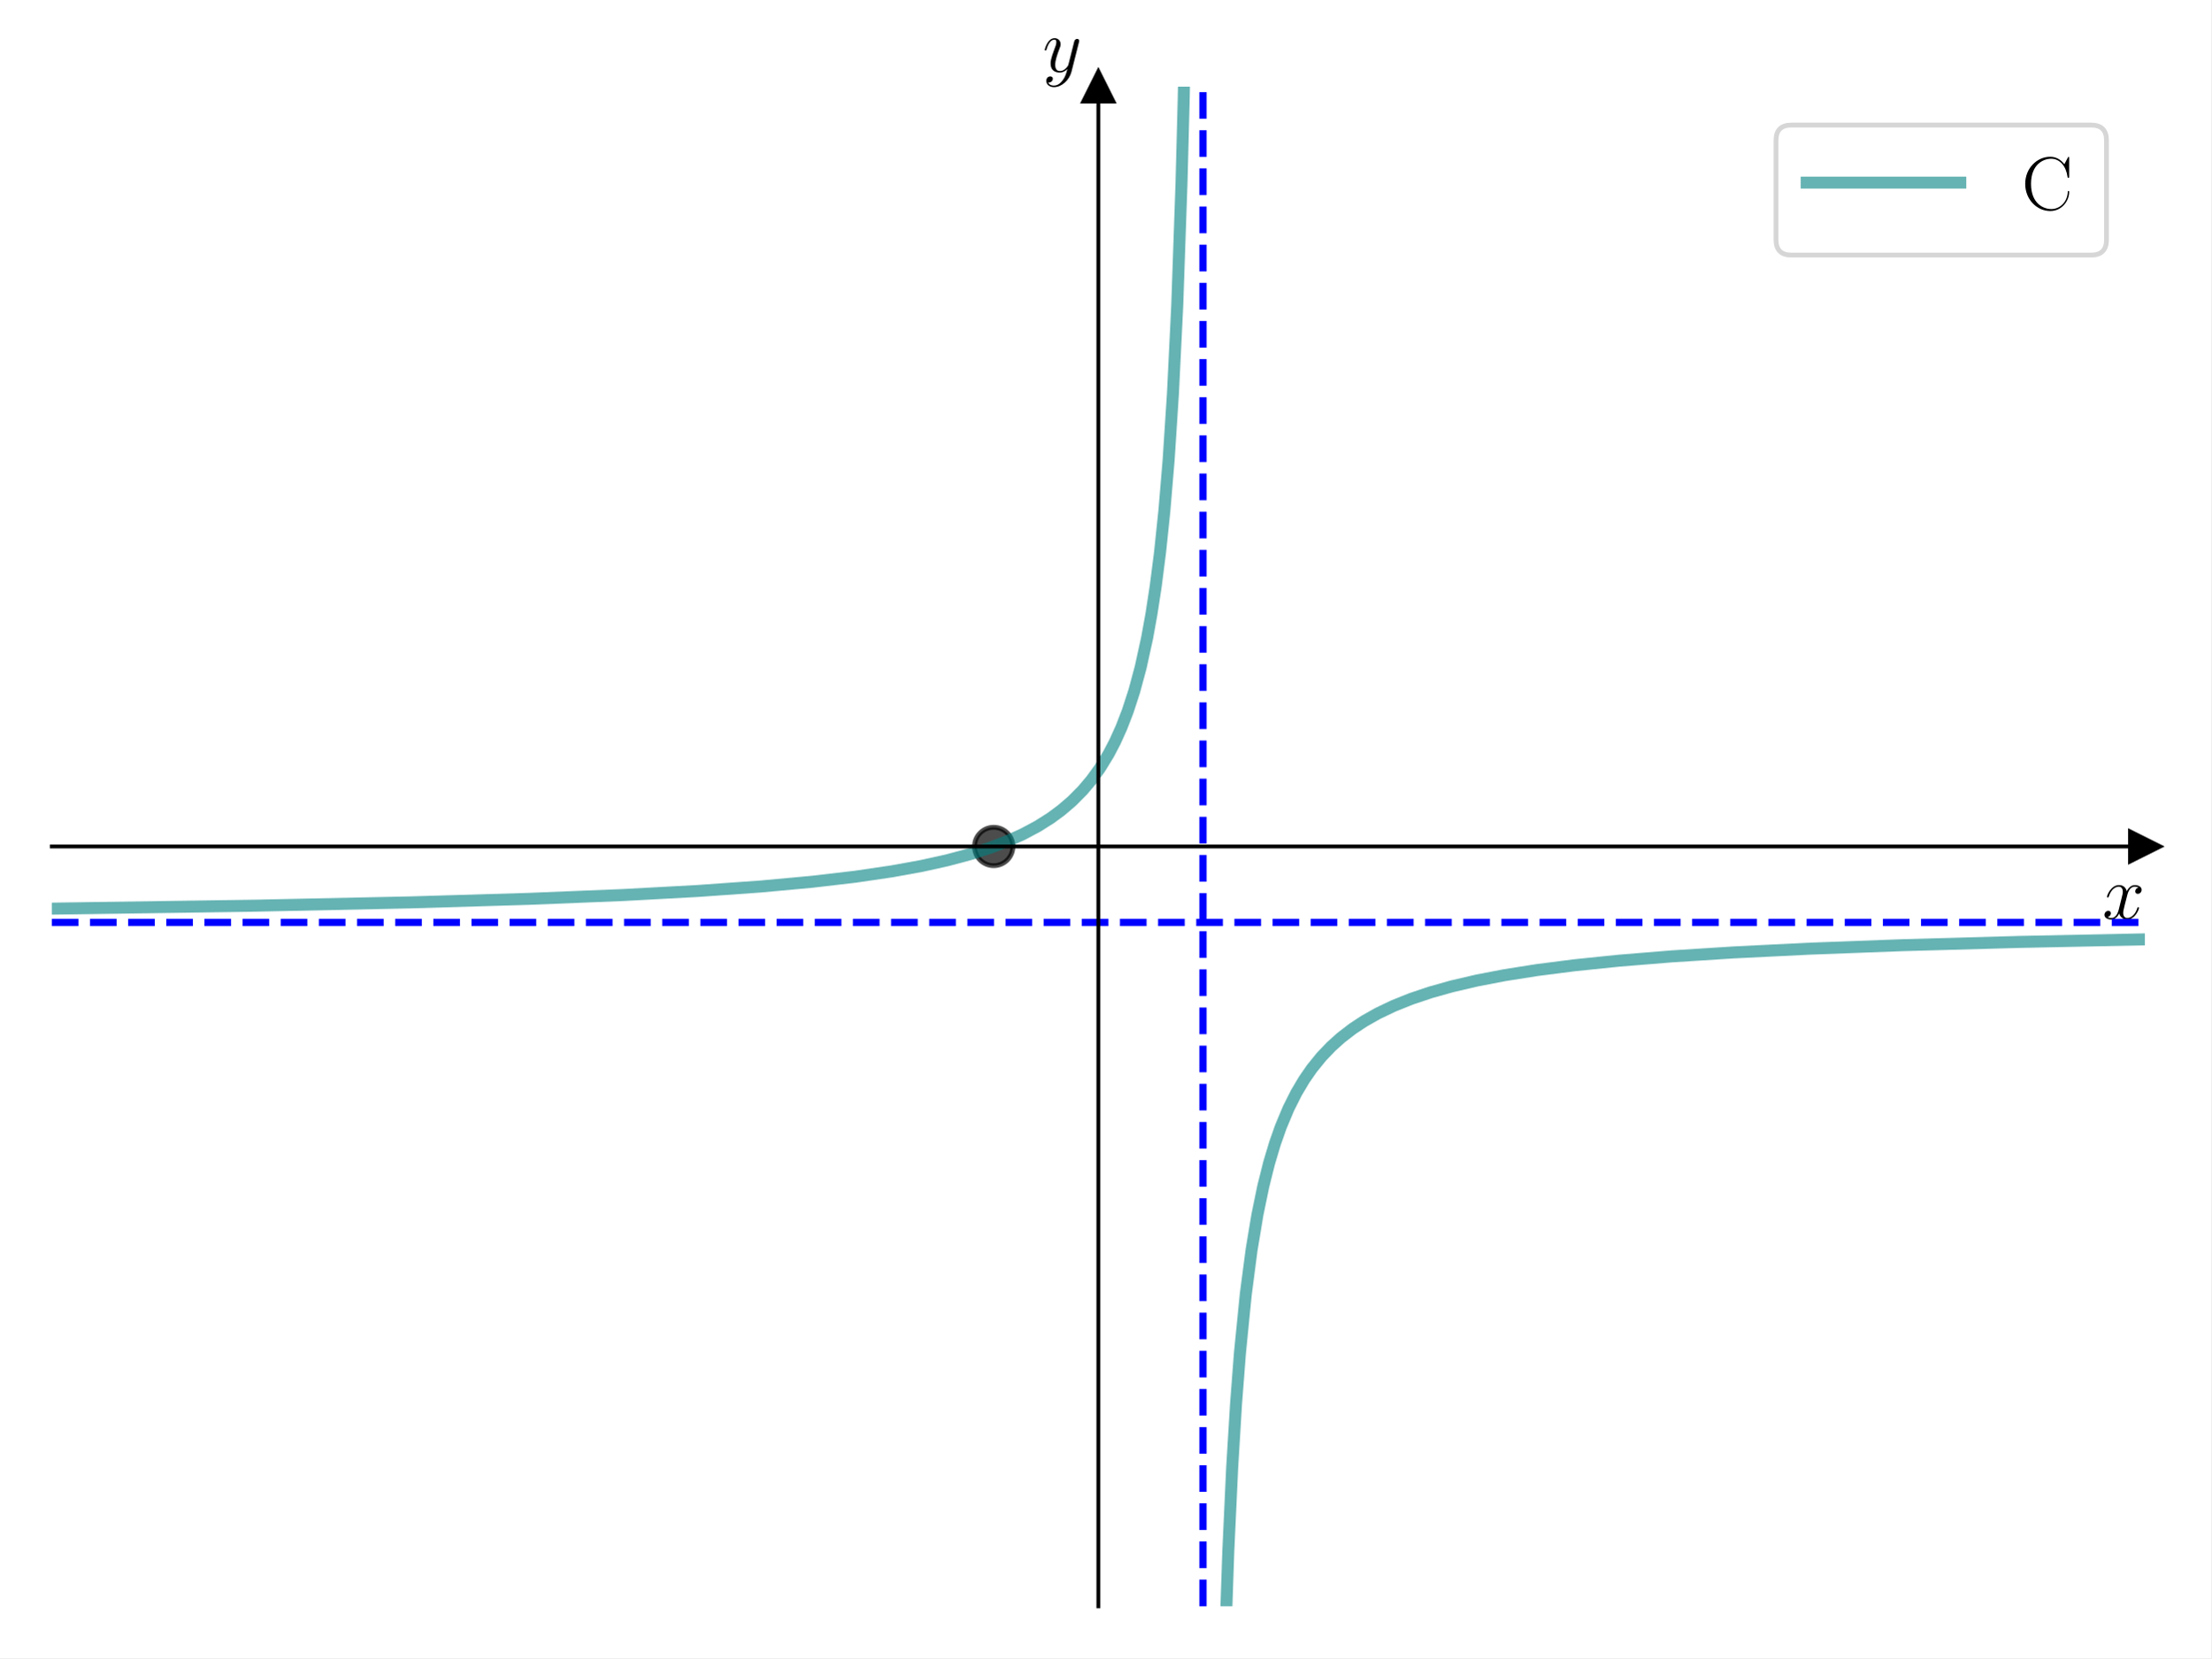
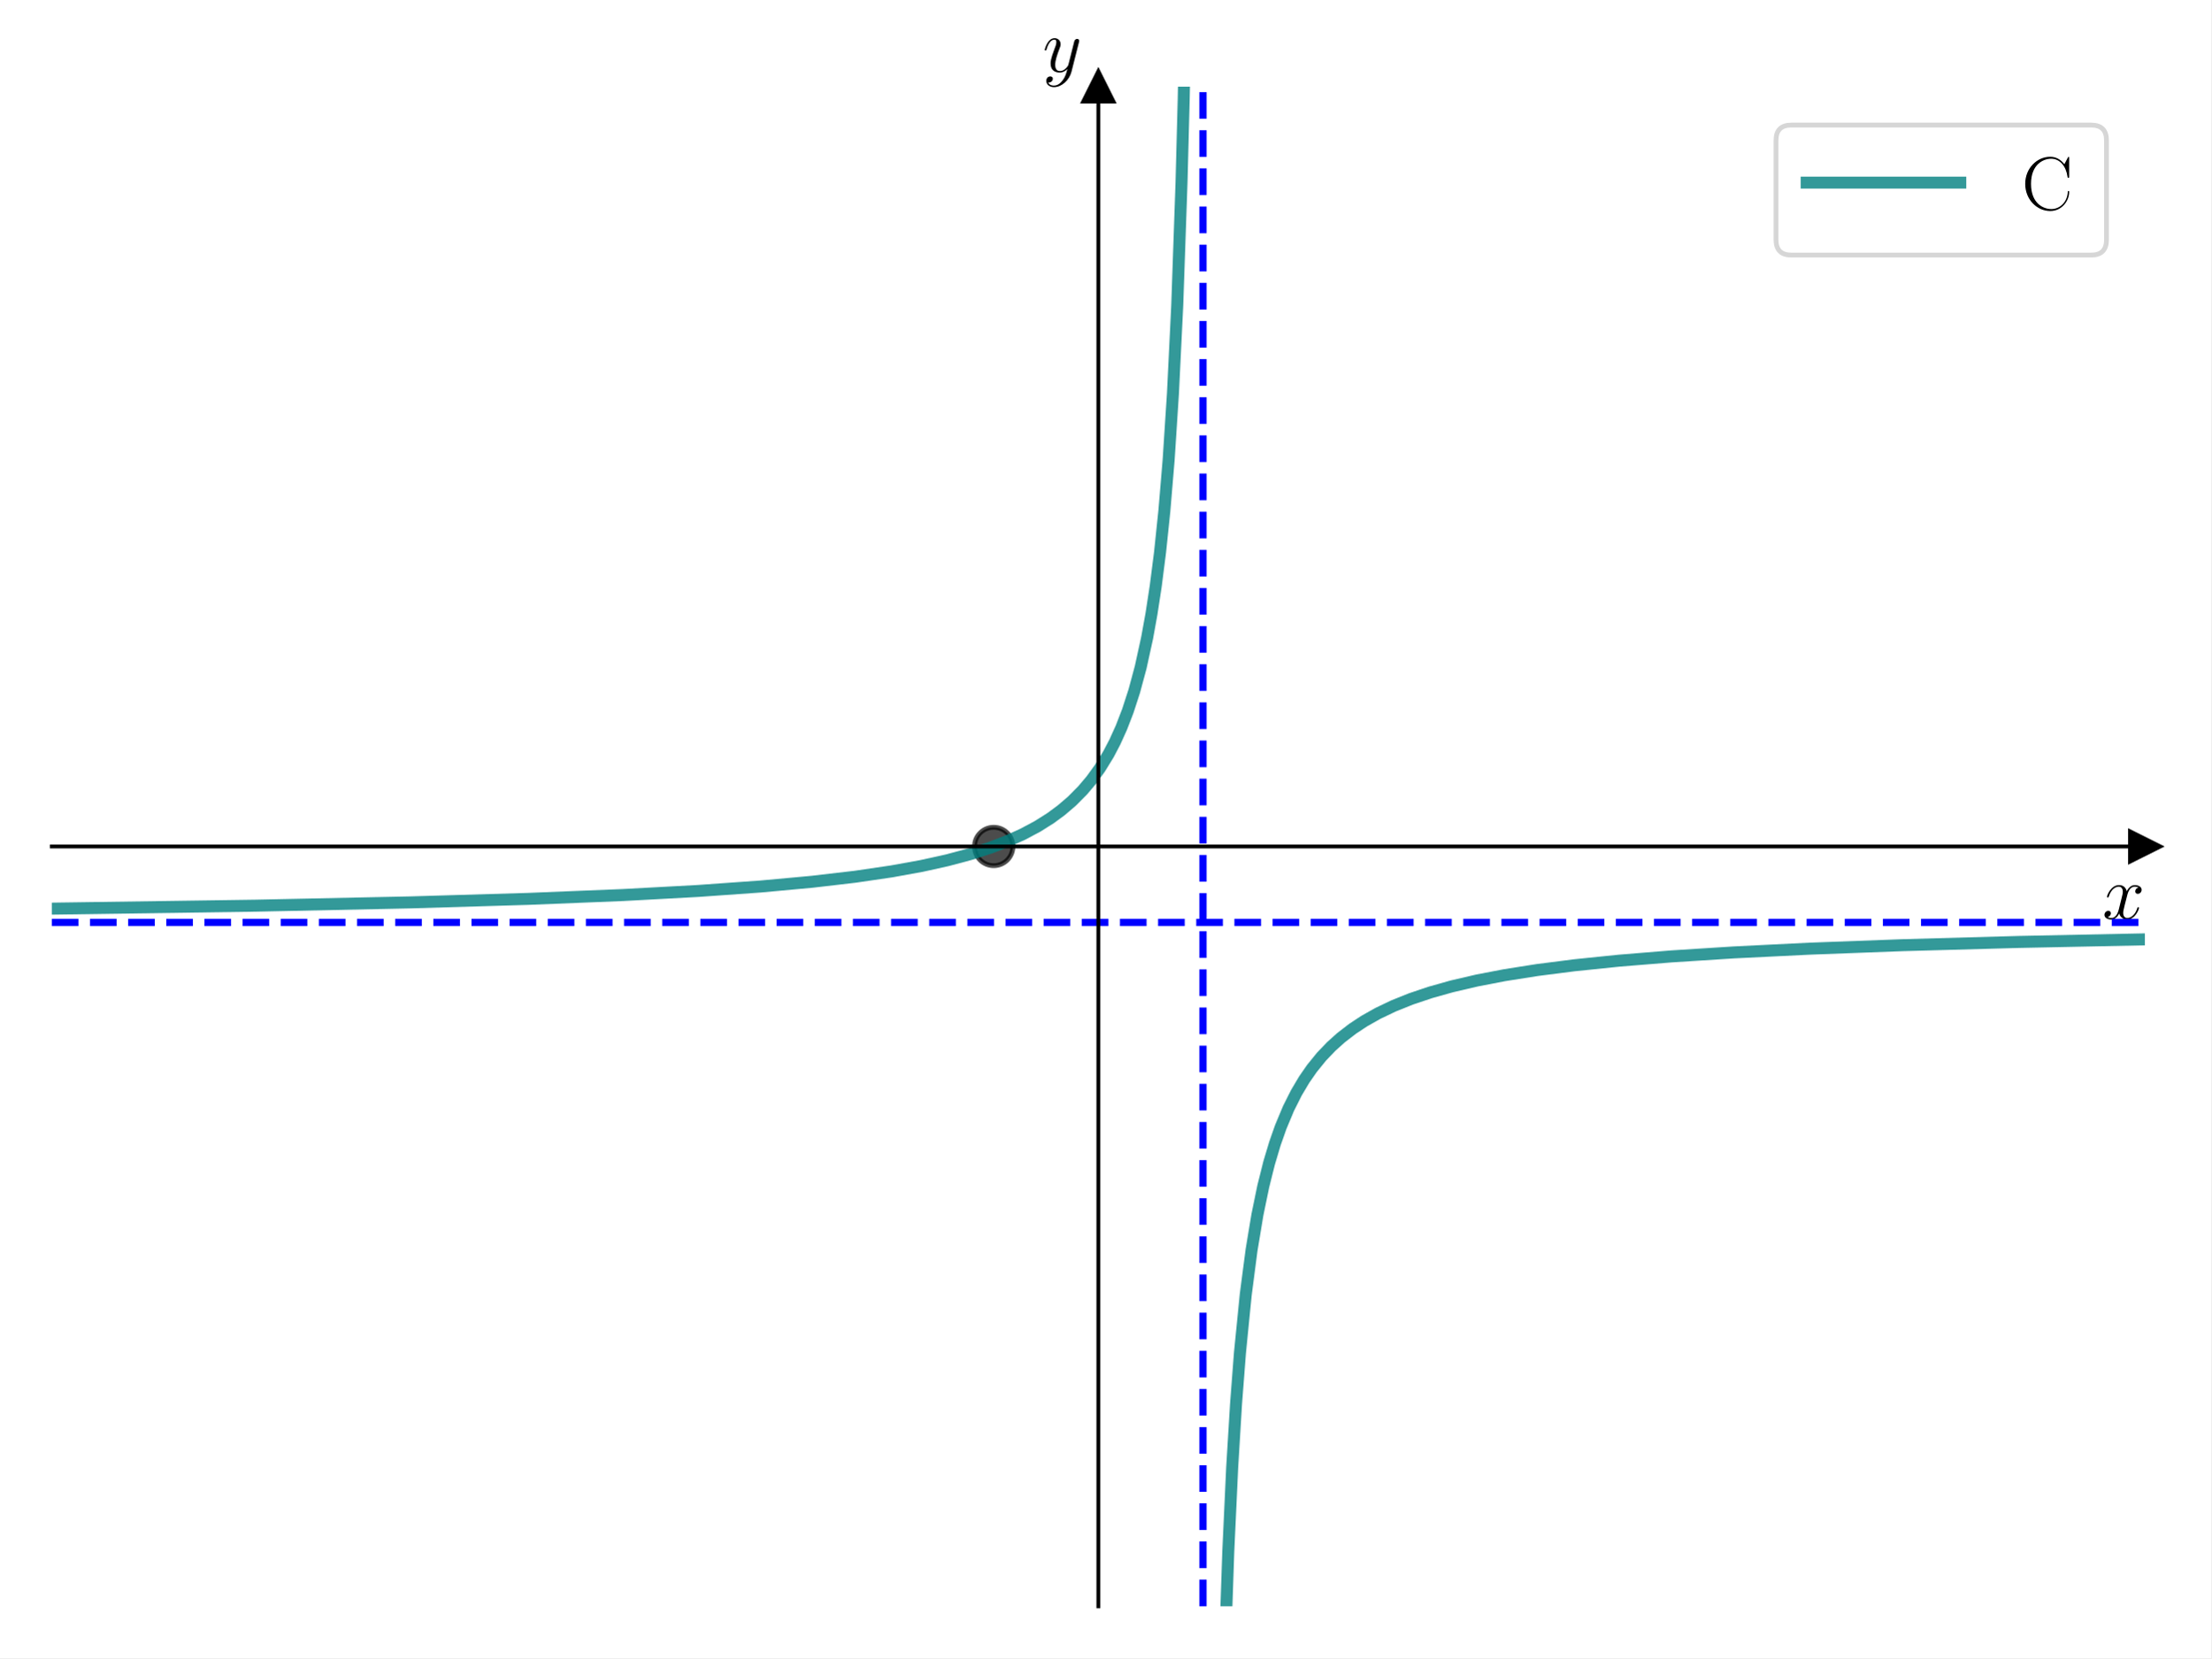
<svg xmlns="http://www.w3.org/2000/svg" xmlns:xlink="http://www.w3.org/1999/xlink" width="460.8pt" height="345.6pt" viewBox="0 0 460.8 345.6" version="1.1">
  <defs>
    <style type="text/css">*{stroke-linejoin: round; stroke-linecap: butt}</style>
  </defs>
  <g id="figure_1">
    <g id="patch_1">
      <path d="M 0 345.6  L 460.8 345.6  L 460.8 0  L 0 0  z " style="fill: #ffffff" />
    </g>
    <g id="axes_1">
      <g id="patch_2">
        <path d="M 10.8 334.8  L 447 334.8  L 447 18.065  L 10.8 18.065  z " style="fill: #ffffff" />
      </g>
      <g id="matplotlib.axis_1">
        <g id="text_1">
          <g transform="translate(438.1306 191.5019) scale(0.16 -0.16)">
            <defs>
              <path id="CMMI12-78" d="M 3034 2606  C 2829 2567 2752 2414 2752 2293  C 2752 2139 2874 2088 2963 2088  C 3155 2088 3290 2254 3290 2427  C 3290 2695 2982 2816 2714 2816  C 2323 2816 2106 2433 2048 2312  C 1901 2816 1504 2816 1389 2816  C 736 2816 390 1980 390 1839  C 390 1814 416 1782 461 1782  C 512 1782 525 1820 538 1846  C 755 2555 1184 2689 1370 2689  C 1658 2689 1715 2420 1715 2267  C 1715 2127 1677 1980 1600 1673  L 1382 798  C 1286 415 1101 64 762 64  C 730 64 570 64 435 147  C 666 192 717 383 717 460  C 717 588 621 664 499 664  C 346 664 179 530 179 326  C 179 57 480 -64 755 -64  C 1062 -64 1280 179 1414 441  C 1517 64 1837 -64 2074 -64  C 2726 -64 3072 773 3072 913  C 3072 945 3046 971 3008 971  C 2950 971 2944 939 2925 888  C 2752 326 2381 64 2093 64  C 1869 64 1747 230 1747 492  C 1747 632 1773 734 1875 1156  L 2099 2024  C 2195 2408 2413 2689 2707 2689  C 2720 2689 2899 2689 3034 2606  z " transform="scale(0.015625)" />
            </defs>
            <use xlink:href="#CMMI12-78" transform="scale(0.996264)" />
          </g>
        </g>
      </g>
      <g id="matplotlib.axis_2">
        <g id="text_2">
          <g transform="translate(217.2897 14.96506) scale(0.16 -0.16)">
            <defs>
              <path id="CMMI12-79" d="M 1683 -700  C 1510 -939 1261 -1152 947 -1152  C 870 -1152 563 -1152 467 -889  C 486 -895 518 -895 531 -895  C 723 -895 851 -729 851 -582  C 851 -435 730 -384 634 -384  C 531 -384 307 -458 307 -759  C 307 -1071 582 -1286 947 -1286  C 1587 -1286 2234 -700 2413 6  L 3040 2485  C 3046 2517 3059 2556 3059 2594  C 3059 2689 2982 2753 2886 2753  C 2829 2753 2694 2727 2643 2535  L 2170 658  C 2138 543 2138 530 2086 460  C 1958 281 1747 64 1440 64  C 1082 64 1050 415 1050 588  C 1050 952 1222 1443 1395 1903  C 1466 2088 1504 2178 1504 2305  C 1504 2574 1312 2816 998 2816  C 410 2816 173 1890 173 1839  C 173 1814 198 1782 243 1782  C 301 1782 307 1807 333 1897  C 486 2433 730 2689 979 2689  C 1037 2689 1146 2689 1146 2478  C 1146 2312 1075 2127 979 1884  C 666 1047 666 837 666 683  C 666 77 1101 -64 1421 -64  C 1606 -64 1837 -6 2061 230  L 2067 224  C 1971 -147 1907 -392 1683 -700  z " transform="scale(0.015625)" />
            </defs>
            <use xlink:href="#CMMI12-79" transform="scale(0.996264)" />
          </g>
        </g>
      </g>
      <g id="line2d_1">
        <defs>
-           <path id="m95277ca279" d="M 3 0  L -3 -3  L -3 3  z " style="stroke: #000000; stroke-linejoin: miter" />
+           <path id="maedbe6bdaf" d="M 3 0  L -3 -3  L -3 3  z " style="stroke: #000000; stroke-linejoin: miter" />
        </defs>
        <g>
-           <use xlink:href="#m95277ca279" x="447" y="176.432" style="stroke: #000000; stroke-linejoin: miter" />
+           <use xlink:href="#maedbe6bdaf" x="447" y="176.432" style="stroke: #000000; stroke-linejoin: miter" />
        </g>
      </g>
      <g id="line2d_2">
        <defs>
-           <path id="m0b82c7b2ab" d="M 0 -3  L -3 3  L 3 3  z " style="stroke: #000000; stroke-linejoin: miter" />
+           <path id="m239ea9ce93" d="M 0 -3  L -3 3  L 3 3  z " style="stroke: #000000; stroke-linejoin: miter" />
        </defs>
        <g>
-           <use xlink:href="#m0b82c7b2ab" x="228.9" y="18.065" style="stroke: #000000; stroke-linejoin: miter" />
+           <use xlink:href="#m239ea9ce93" x="228.9" y="18.065" style="stroke: #000000; stroke-linejoin: miter" />
        </g>
      </g>
      <g id="line2d_3">
        <defs>
-           <path id="m61cdce2502" d="M 0 4  C 1.061 4 2.078 3.579 2.828 2.828  C 3.579 2.078 4 1.061 4 0  C 4 -1.061 3.579 -2.078 2.828 -2.828  C 2.078 -3.579 1.061 -4 0 -4  C -1.061 -4 -2.078 -3.579 -2.828 -2.828  C -3.579 -2.078 -4 -1.061 -4 0  C -4 1.061 -3.579 2.078 -2.828 2.828  C -2.078 3.579 -1.061 4 0 4  z " style="stroke: #000000; stroke-opacity: 0.7" />
+           <path id="mc31de57dec" d="M 0 4  C 1.061 4 2.078 3.579 2.828 2.828  C 3.579 2.078 4 1.061 4 0  C 4 -1.061 3.579 -2.078 2.828 -2.828  C 2.078 -3.579 1.061 -4 0 -4  C -1.061 -4 -2.078 -3.579 -2.828 -2.828  C -3.579 -2.078 -4 -1.061 -4 0  C -4 1.061 -3.579 2.078 -2.828 2.828  C -2.078 3.579 -1.061 4 0 4  z " style="stroke: #000000; stroke-opacity: 0.7" />
        </defs>
-         <g clip-path="url(#p8d2b29a08d)">
-           <use xlink:href="#m61cdce2502" x="207.09" y="176.432" style="fill-opacity: 0.7; stroke: #000000; stroke-opacity: 0.7" />
+         <g clip-path="url(#p9d6cad1695)">
+           <use xlink:href="#mc31de57dec" x="207.09" y="176.432" style="fill-opacity: 0.7; stroke: #000000; stroke-opacity: 0.7" />
        </g>
      </g>
      <g id="line2d_4">
-         <path d="M 10.736 189.39  L 53.269 188.77  L 85.504 188.088  L 110.128 187.355  L 129.828 186.554  L 145.498 185.703  L 158.481 184.779  L 169.226 183.791  L 178.181 182.745  L 185.792 181.628  L 192.06 180.491  L 197.432 179.303  L 202.357 177.982  L 206.386 176.684  L 209.968 175.313  L 213.102 173.901  L 216.236 172.231  L 218.922 170.537  L 221.161 168.891  L 223.4 166.975  L 225.638 164.716  L 227.429 162.597  L 229.22 160.124  L 231.011 157.202  L 232.354 154.636  L 233.697 151.665  L 235.04 148.185  L 236.383 144.052  L 237.726 139.064  L 239.069 132.925  L 239.965 127.979  L 240.86 122.135  L 241.756 115.121  L 242.651 106.549  L 243.547 95.834  L 244.442 82.058  L 245.337 63.69  L 246.233 37.974  L 246.681 20.83  L 247.135 -1  L 247.135 -1  " clip-path="url(#p8d2b29a08d)" style="fill: none; stroke: #008080; stroke-opacity: 0.6; stroke-width: 2.5; stroke-linecap: square" />
+         <path d="M 10.736 189.39  L 53.269 188.77  L 85.504 188.088  L 110.128 187.355  L 129.828 186.554  L 145.498 185.703  L 158.481 184.779  L 169.226 183.791  L 178.181 182.745  L 185.792 181.628  L 192.06 180.491  L 197.432 179.303  L 202.357 177.982  L 206.386 176.684  L 209.968 175.313  L 213.102 173.901  L 216.236 172.231  L 218.922 170.537  L 221.161 168.891  L 223.4 166.975  L 225.638 164.716  L 227.429 162.597  L 229.22 160.124  L 231.011 157.202  L 232.354 154.636  L 233.697 151.665  L 235.04 148.185  L 236.383 144.052  L 237.726 139.064  L 239.069 132.925  L 239.965 127.979  L 240.86 122.135  L 241.756 115.121  L 242.651 106.549  L 243.547 95.834  L 244.442 82.058  L 245.337 63.69  L 246.233 37.974  L 246.681 20.83  L 247.135 -1  L 247.135 -1  " clip-path="url(#p9d6cad1695)" style="fill: none; stroke: #008080; stroke-opacity: 0.8; stroke-width: 2.5; stroke-linecap: square" />
      </g>
      <g id="line2d_5">
-         <path d="M 255.188 346.6  L 255.976 323.451  L 256.786 305.96  L 257.596 292.585  L 258.406 282.025  L 259.622 269.786  L 260.837 260.484  L 262.052 253.175  L 263.267 247.281  L 264.482 242.427  L 265.698 238.36  L 266.913 234.903  L 268.533 231.027  L 270.154 227.798  L 271.774 225.065  L 273.394 222.722  L 275.419 220.226  L 277.445 218.108  L 279.47 216.288  L 281.901 214.417  L 284.331 212.816  L 287.167 211.218  L 290.407 209.671  L 294.053 208.207  L 298.104 206.845  L 302.559 205.592  L 307.825 204.364  L 313.496 203.271  L 320.383 202.184  L 328.079 201.198  L 337.396 200.238  L 348.333 199.345  L 361.295 198.516  L 377.093 197.735  L 396.536 197.006  L 420.841 196.329  L 447.171 195.785  L 447.171 195.785  " clip-path="url(#p8d2b29a08d)" style="fill: none; stroke: #008080; stroke-opacity: 0.6; stroke-width: 2.5; stroke-linecap: square" />
+         <path d="M 255.188 346.6  L 255.976 323.451  L 256.786 305.96  L 257.596 292.585  L 258.406 282.025  L 259.622 269.786  L 260.837 260.484  L 262.052 253.175  L 263.267 247.281  L 264.482 242.427  L 265.698 238.36  L 266.913 234.903  L 268.533 231.027  L 270.154 227.798  L 271.774 225.065  L 273.394 222.722  L 275.419 220.226  L 277.445 218.108  L 279.47 216.288  L 281.901 214.417  L 284.331 212.816  L 287.167 211.218  L 290.407 209.671  L 294.053 208.207  L 298.104 206.845  L 302.559 205.592  L 307.825 204.364  L 313.496 203.271  L 320.383 202.184  L 328.079 201.198  L 337.396 200.238  L 348.333 199.345  L 361.295 198.516  L 377.093 197.735  L 396.536 197.006  L 420.841 196.329  L 447.171 195.785  L 447.171 195.785  " clip-path="url(#p9d6cad1695)" style="fill: none; stroke: #008080; stroke-opacity: 0.8; stroke-width: 2.5; stroke-linecap: square" />
      </g>
      <g id="LineCollection_1">
-         <path d="M 250.71 334.8  L 250.71 18.065  " clip-path="url(#p8d2b29a08d)" style="fill: none; stroke-dasharray: 5.55,2.4; stroke-dashoffset: 0; stroke: #0000ff; stroke-width: 1.5" />
+         <path d="M 250.71 334.8  L 250.71 18.065  " clip-path="url(#p9d6cad1695)" style="fill: none; stroke-dasharray: 5.55,2.4; stroke-dashoffset: 0; stroke: #0000ff; stroke-width: 1.5" />
      </g>
      <g id="LineCollection_2">
-         <path d="M 10.8 192.269  L 447 192.269  " clip-path="url(#p8d2b29a08d)" style="fill: none; stroke-dasharray: 5.55,2.4; stroke-dashoffset: 0; stroke: #0000ff; stroke-width: 1.5" />
+         <path d="M 10.8 192.269  L 447 192.269  " clip-path="url(#p9d6cad1695)" style="fill: none; stroke-dasharray: 5.55,2.4; stroke-dashoffset: 0; stroke: #0000ff; stroke-width: 1.5" />
      </g>
      <g id="patch_3">
        <path d="M 228.9 334.8  L 228.9 18.065  " style="fill: none; stroke: #000000; stroke-width: 0.8; stroke-linejoin: miter; stroke-linecap: square" />
      </g>
      <g id="patch_4">
        <path d="M 447 334.8  L 447 18.065  " style="fill: none" />
      </g>
      <g id="patch_5">
        <path d="M 10.8 176.432  L 447 176.432  " style="fill: none; stroke: #000000; stroke-width: 0.8; stroke-linejoin: miter; stroke-linecap: square" />
      </g>
      <g id="patch_6">
        <path d="M 10.8 18.065  L 447 18.065  " style="fill: none" />
      </g>
      <g id="legend_1">
        <g id="patch_7">
          <path d="M 373.328 53.164  L 435.8 53.164  Q 439 53.164 439 49.964  L 439 29.265  Q 439 26.065 435.8 26.065  L 373.328 26.065  Q 370.128 26.065 370.128 29.265  L 370.128 49.964  Q 370.128 53.164 373.328 53.164  z " style="fill: #ffffff; opacity: 0.8; stroke: #cccccc; stroke-linejoin: miter" />
        </g>
        <g id="line2d_6">
-           <path d="M 376.528 38.065  L 392.528 38.065  L 408.528 38.065  " style="fill: none; stroke: #008080; stroke-opacity: 0.6; stroke-width: 2.5; stroke-linecap: square" />
+           <path d="M 376.528 38.065  L 392.528 38.065  L 408.528 38.065  " style="fill: none; stroke: #008080; stroke-opacity: 0.8; stroke-width: 2.5; stroke-linecap: square" />
        </g>
        <g id="text_3">
          <g transform="translate(421.3276 43.66453) scale(0.16 -0.16)">
            <defs>
              <path id="CMR17-43" d="M 3974 4289  C 3974 4403 3968 4410 3930 4410  C 3904 4410 3898 4403 3853 4327  L 3571 3792  C 3258 4187 2874 4416 2381 4416  C 1286 4416 294 3456 294 2148  C 294 826 1286 -128 2387 -128  C 3366 -128 3974 730 3974 1461  C 3974 1524 3974 1550 3917 1550  C 3866 1550 3866 1531 3859 1474  C 3808 585 3168 38 2477 38  C 1824 38 781 495 781 2147  C 781 3805 1843 4250 2464 4250  C 3187 4250 3712 3628 3834 2745  C 3846 2668 3846 2655 3904 2655  C 3974 2655 3974 2668 3974 2783  L 3974 4289  z " transform="scale(0.015625)" />
            </defs>
            <use xlink:href="#CMR17-43" transform="scale(0.996264)" />
          </g>
        </g>
      </g>
    </g>
  </g>
  <defs>
-     <clipPath id="p8d2b29a08d">
+     <clipPath id="p9d6cad1695">
      <rect x="10.8" y="18.065" width="436.2" height="316.735" />
    </clipPath>
  </defs>
</svg>
